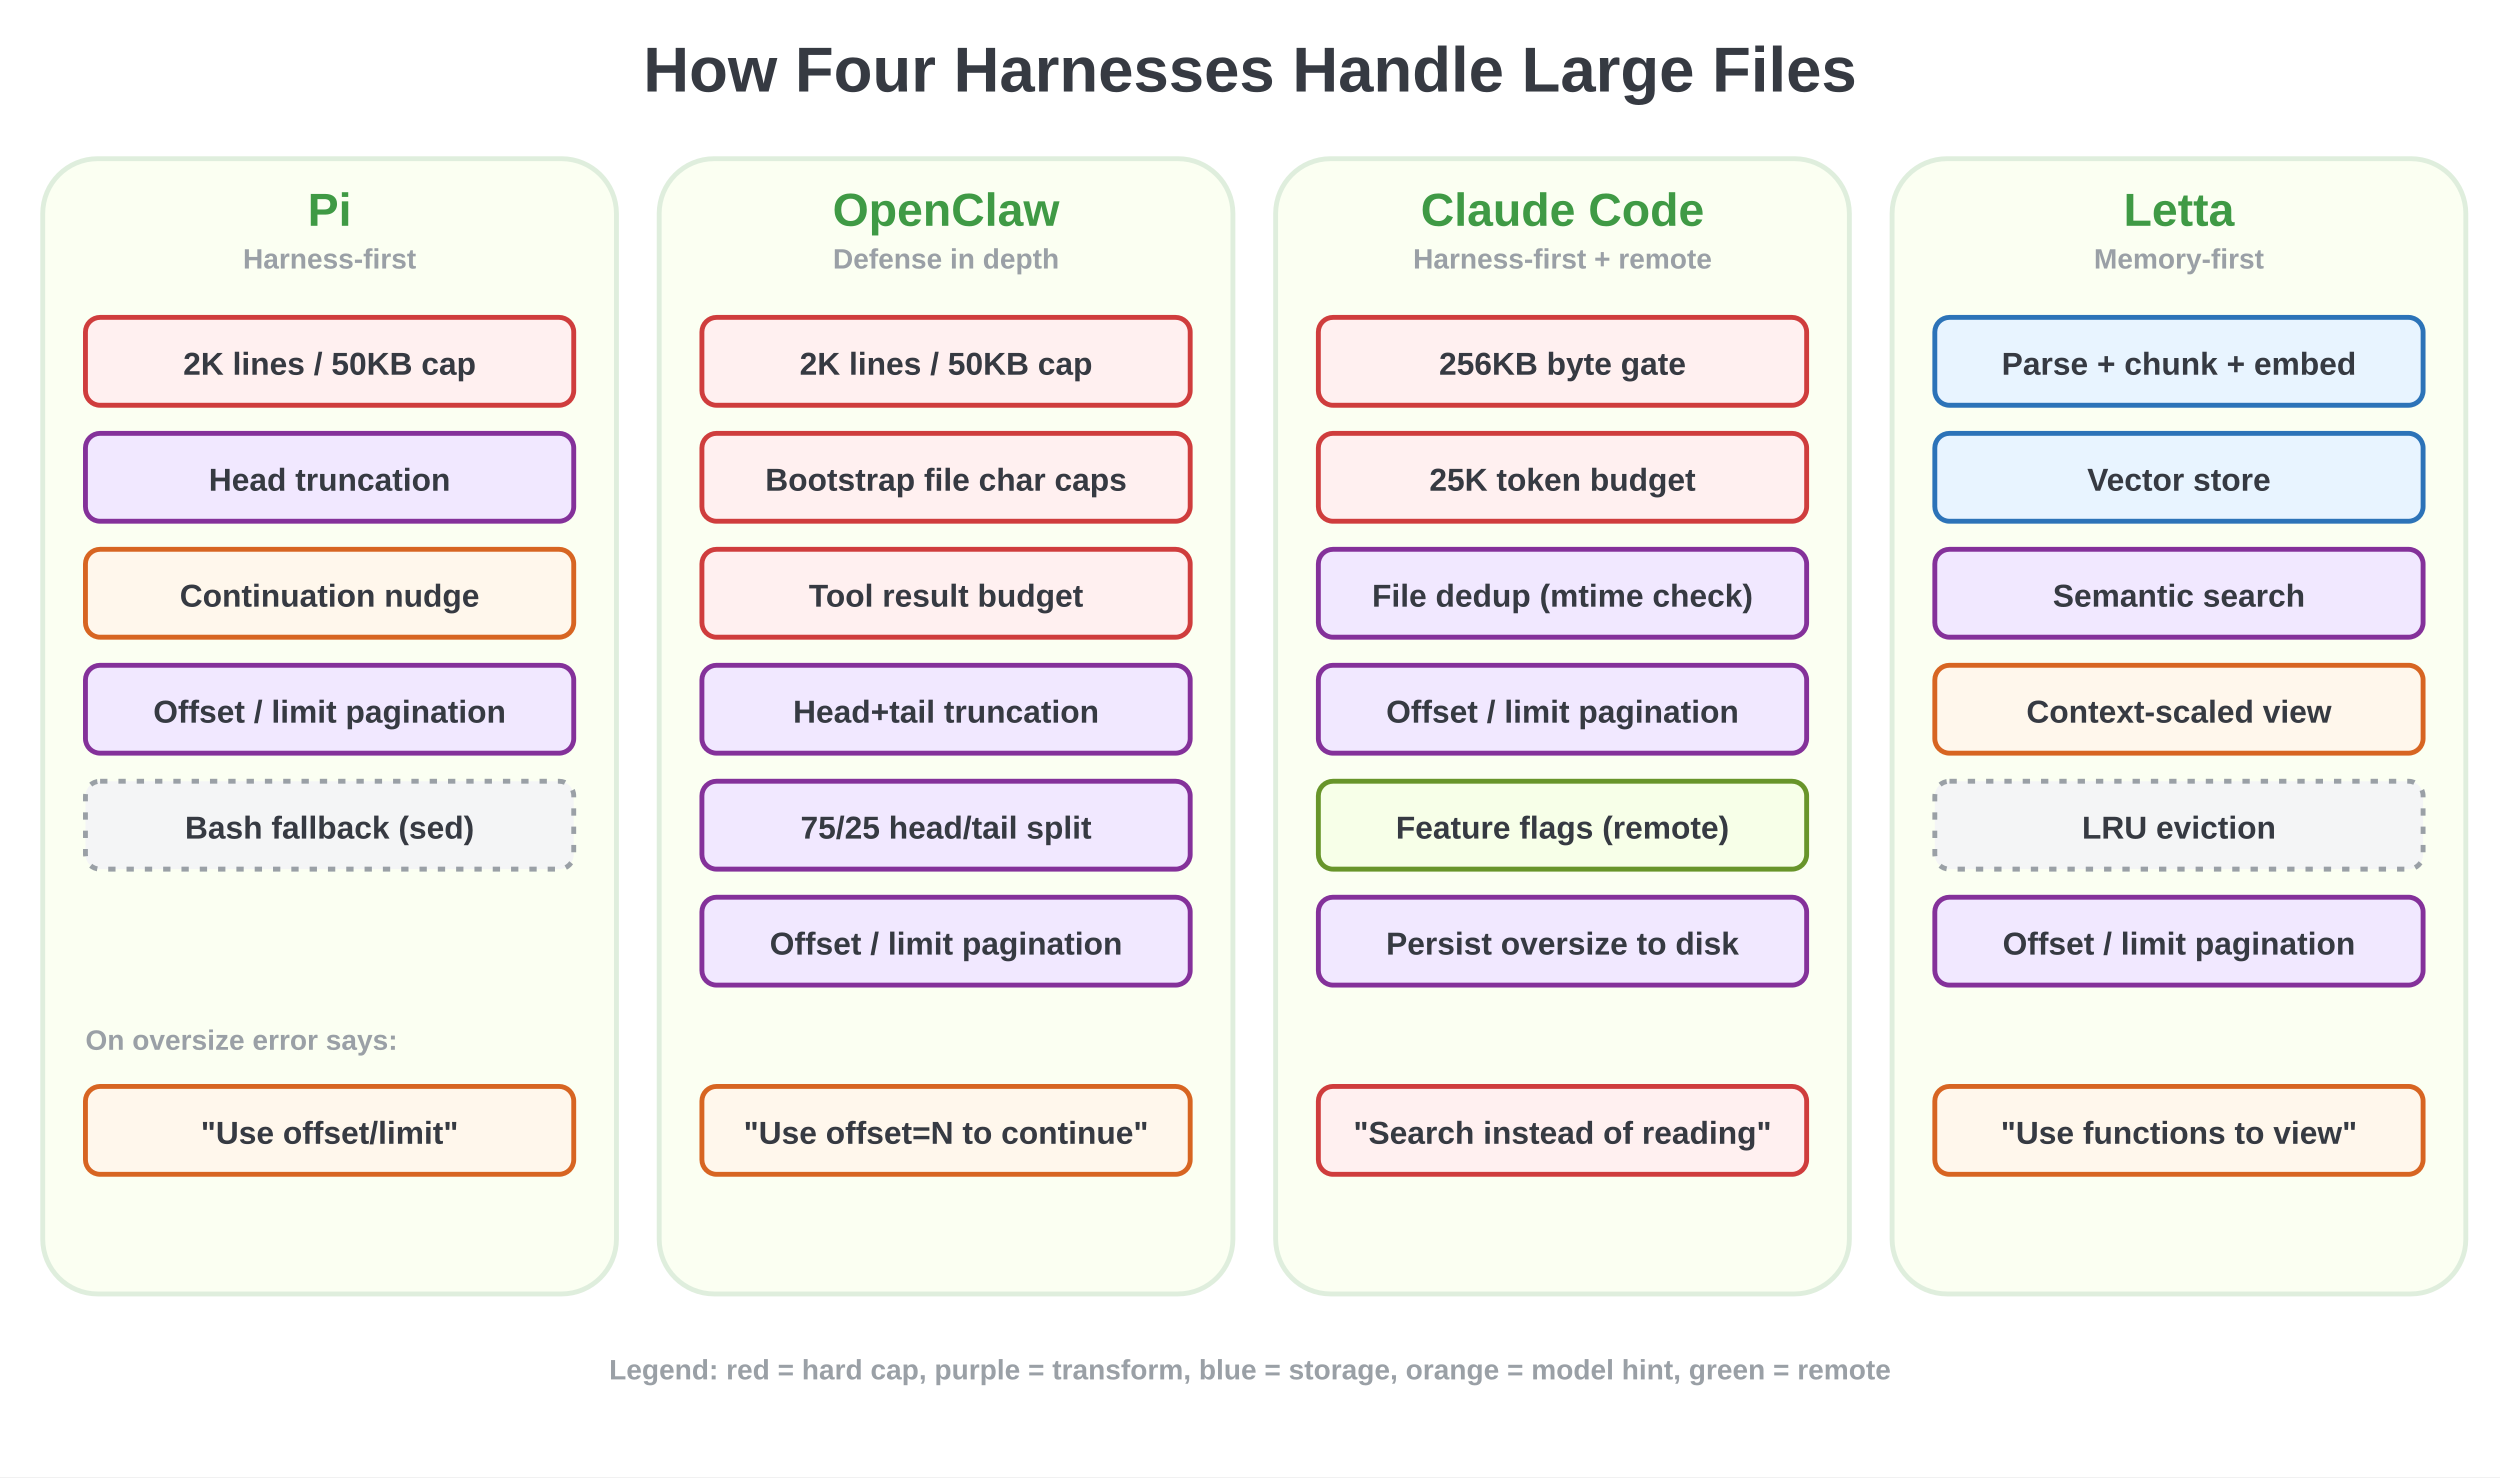
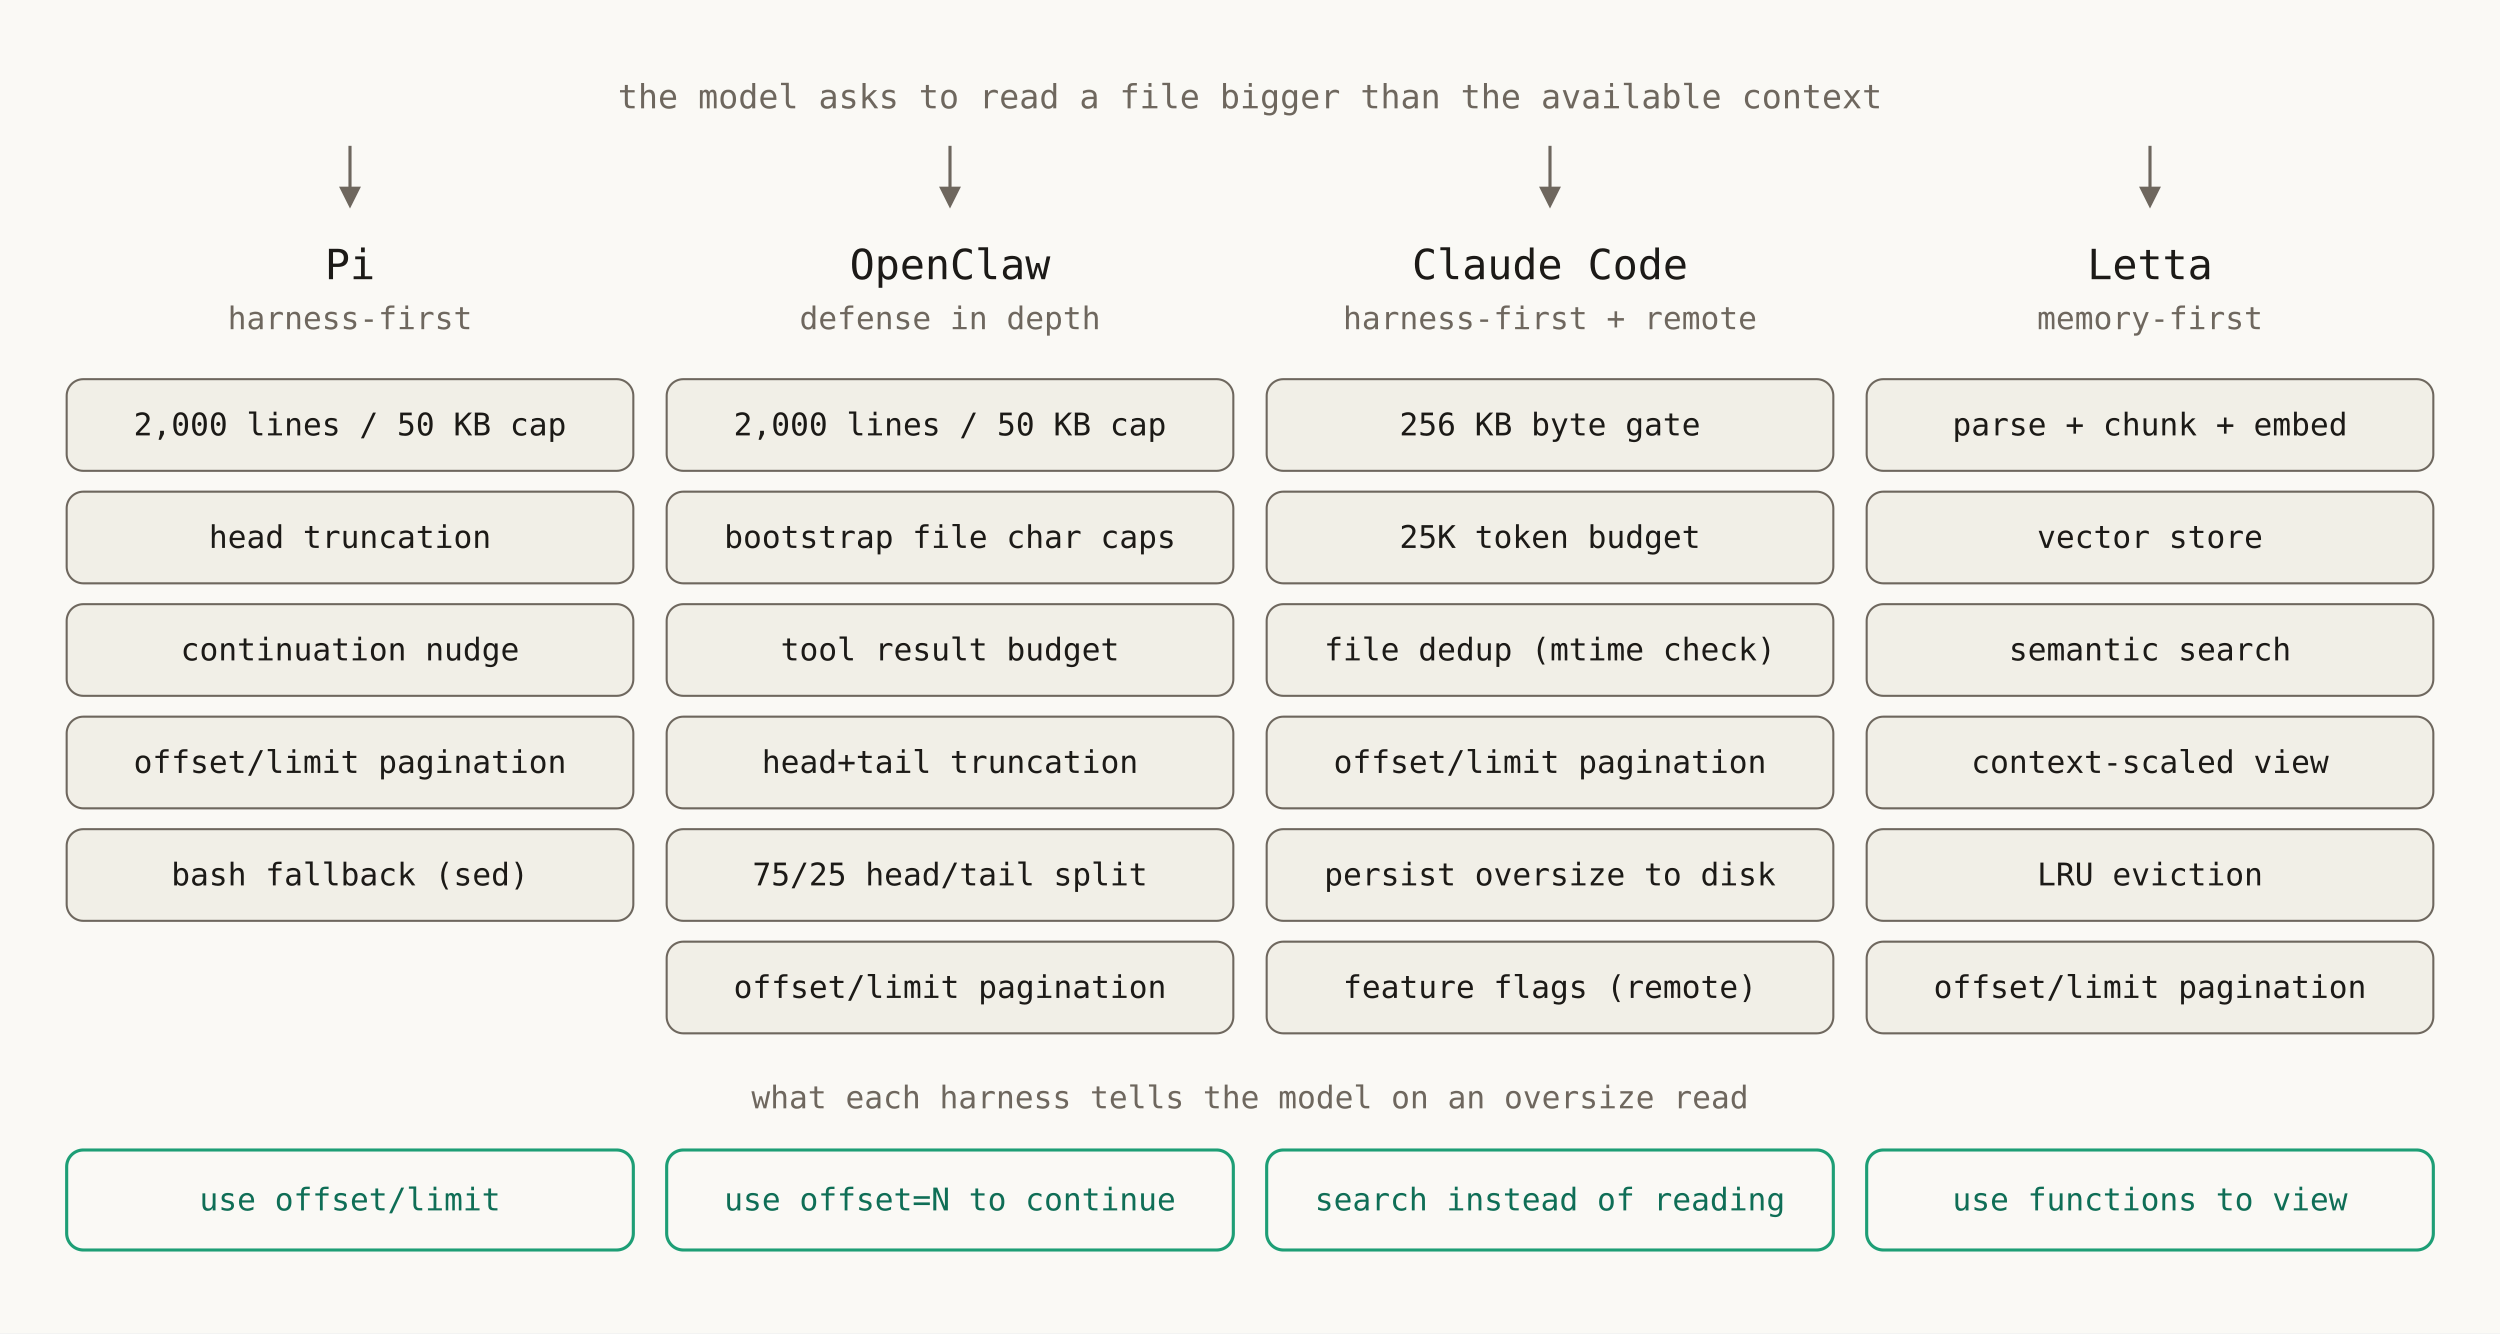
- <svg xmlns="http://www.w3.org/2000/svg" width="2048" height="1210" viewBox="0 0 2048 1210">
-   <rect width="2048" height="1210" fill="#ffffff" />
-   <style>text{font-family:Arial,Helvetica,sans-serif;fill:#363a42}.title{font-size:52px;font-weight:800}.h{font-size:38px;font-weight:800;fill:#3f9a45}.sub{font-size:23px;fill:#9aa0a6;font-weight:700}.item{font-size:26px;font-weight:700}.panel{fill:#fbfff2;stroke:#dfeedd;stroke-width:4}.red{fill:#fff0f0;stroke:#cf3d3d}.purple{fill:#f1e8ff;stroke:#84319a}.orange{fill:#fff7ec;stroke:#d76522}.blue{fill:#e8f4ff;stroke:#2c73b8}.green{fill:#f7ffe8;stroke:#68952a}.gray{fill:#f4f5f6;stroke:#9aa0a6;stroke-dasharray:6 9}</style>
-   <text x="1024" y="75" text-anchor="middle" class="title">How Four Harnesses Handle Large Files</text>
-   <g transform="translate(35,130)">
-     <rect width="470" height="930" rx="45" class="panel" />
-     <text x="235" y="55" text-anchor="middle" class="h">Pi</text>
-     <text x="235" y="90" text-anchor="middle" class="sub">Harness-first</text>
+ <svg xmlns="http://www.w3.org/2000/svg" viewBox="0 0 1200 640" font-family="Menlo, Consolas, monospace">
+   <rect width="1200" height="640" fill="#FAF9F5" />
+   <defs>
+     <marker id="arr" viewBox="0 0 10 10" refX="8" refY="5" markerWidth="7" markerHeight="7" orient="auto-start-reverse">
+       <path d="M0 0 L10 5 L0 10 z" fill="#6E675E" />
+     </marker>
+   </defs>
+   <text x="600" y="52" font-size="16" fill="#6E675E" text-anchor="middle">the model asks to read a file bigger than the available context</text>
+   <line x1="168" y1="70" x2="168" y2="98" stroke="#6E675E" stroke-width="1.5" marker-end="url(#arr)" />
+   <line x1="456" y1="70" x2="456" y2="98" stroke="#6E675E" stroke-width="1.5" marker-end="url(#arr)" />
+   <line x1="744" y1="70" x2="744" y2="98" stroke="#6E675E" stroke-width="1.5" marker-end="url(#arr)" />
+   <line x1="1032" y1="70" x2="1032" y2="98" stroke="#6E675E" stroke-width="1.5" marker-end="url(#arr)" />
+   <g>
+     <text x="168" y="134" font-size="20" fill="#1C1A17" text-anchor="middle">Pi</text>
+     <text x="168" y="158" font-size="15" fill="#6E675E" text-anchor="middle">harness-first</text>
+     <rect x="32" y="182" width="272" height="44" rx="8" fill="#F1EFE7" stroke="#6E675E" stroke-width="1" />
+     <text x="168" y="209" font-size="15" fill="#1C1A17" text-anchor="middle">2,000 lines / 50 KB cap</text>
+     <rect x="32" y="236" width="272" height="44" rx="8" fill="#F1EFE7" stroke="#6E675E" stroke-width="1" />
+     <text x="168" y="263" font-size="15" fill="#1C1A17" text-anchor="middle">head truncation</text>
+     <rect x="32" y="290" width="272" height="44" rx="8" fill="#F1EFE7" stroke="#6E675E" stroke-width="1" />
+     <text x="168" y="317" font-size="15" fill="#1C1A17" text-anchor="middle">continuation nudge</text>
+     <rect x="32" y="344" width="272" height="44" rx="8" fill="#F1EFE7" stroke="#6E675E" stroke-width="1" />
+     <text x="168" y="371" font-size="15" fill="#1C1A17" text-anchor="middle">offset/limit pagination</text>
+     <rect x="32" y="398" width="272" height="44" rx="8" fill="#F1EFE7" stroke="#6E675E" stroke-width="1" />
+     <text x="168" y="425" font-size="15" fill="#1C1A17" text-anchor="middle">bash fallback (sed)</text>
  </g>
-   <g transform="translate(540,130)">
-     <rect width="470" height="930" rx="45" class="panel" />
-     <text x="235" y="55" text-anchor="middle" class="h">OpenClaw</text>
-     <text x="235" y="90" text-anchor="middle" class="sub">Defense in depth</text>
+   <g>
+     <text x="456" y="134" font-size="20" fill="#1C1A17" text-anchor="middle">OpenClaw</text>
+     <text x="456" y="158" font-size="15" fill="#6E675E" text-anchor="middle">defense in depth</text>
+     <rect x="320" y="182" width="272" height="44" rx="8" fill="#F1EFE7" stroke="#6E675E" stroke-width="1" />
+     <text x="456" y="209" font-size="15" fill="#1C1A17" text-anchor="middle">2,000 lines / 50 KB cap</text>
+     <rect x="320" y="236" width="272" height="44" rx="8" fill="#F1EFE7" stroke="#6E675E" stroke-width="1" />
+     <text x="456" y="263" font-size="15" fill="#1C1A17" text-anchor="middle">bootstrap file char caps</text>
+     <rect x="320" y="290" width="272" height="44" rx="8" fill="#F1EFE7" stroke="#6E675E" stroke-width="1" />
+     <text x="456" y="317" font-size="15" fill="#1C1A17" text-anchor="middle">tool result budget</text>
+     <rect x="320" y="344" width="272" height="44" rx="8" fill="#F1EFE7" stroke="#6E675E" stroke-width="1" />
+     <text x="456" y="371" font-size="15" fill="#1C1A17" text-anchor="middle">head+tail truncation</text>
+     <rect x="320" y="398" width="272" height="44" rx="8" fill="#F1EFE7" stroke="#6E675E" stroke-width="1" />
+     <text x="456" y="425" font-size="15" fill="#1C1A17" text-anchor="middle">75/25 head/tail split</text>
+     <rect x="320" y="452" width="272" height="44" rx="8" fill="#F1EFE7" stroke="#6E675E" stroke-width="1" />
+     <text x="456" y="479" font-size="15" fill="#1C1A17" text-anchor="middle">offset/limit pagination</text>
  </g>
-   <g transform="translate(1045,130)">
-     <rect width="470" height="930" rx="45" class="panel" />
-     <text x="235" y="55" text-anchor="middle" class="h">Claude Code</text>
-     <text x="235" y="90" text-anchor="middle" class="sub">Harness-first + remote</text>
+   <g>
+     <text x="744" y="134" font-size="20" fill="#1C1A17" text-anchor="middle">Claude Code</text>
+     <text x="744" y="158" font-size="15" fill="#6E675E" text-anchor="middle">harness-first + remote</text>
+     <rect x="608" y="182" width="272" height="44" rx="8" fill="#F1EFE7" stroke="#6E675E" stroke-width="1" />
+     <text x="744" y="209" font-size="15" fill="#1C1A17" text-anchor="middle">256 KB byte gate</text>
+     <rect x="608" y="236" width="272" height="44" rx="8" fill="#F1EFE7" stroke="#6E675E" stroke-width="1" />
+     <text x="744" y="263" font-size="15" fill="#1C1A17" text-anchor="middle">25K token budget</text>
+     <rect x="608" y="290" width="272" height="44" rx="8" fill="#F1EFE7" stroke="#6E675E" stroke-width="1" />
+     <text x="744" y="317" font-size="15" fill="#1C1A17" text-anchor="middle">file dedup (mtime check)</text>
+     <rect x="608" y="344" width="272" height="44" rx="8" fill="#F1EFE7" stroke="#6E675E" stroke-width="1" />
+     <text x="744" y="371" font-size="15" fill="#1C1A17" text-anchor="middle">offset/limit pagination</text>
+     <rect x="608" y="398" width="272" height="44" rx="8" fill="#F1EFE7" stroke="#6E675E" stroke-width="1" />
+     <text x="744" y="425" font-size="15" fill="#1C1A17" text-anchor="middle">persist oversize to disk</text>
+     <rect x="608" y="452" width="272" height="44" rx="8" fill="#F1EFE7" stroke="#6E675E" stroke-width="1" />
+     <text x="744" y="479" font-size="15" fill="#1C1A17" text-anchor="middle">feature flags (remote)</text>
  </g>
-   <g transform="translate(1550,130)">
-     <rect width="470" height="930" rx="45" class="panel" />
-     <text x="235" y="55" text-anchor="middle" class="h">Letta</text>
-     <text x="235" y="90" text-anchor="middle" class="sub">Memory-first</text>
+   <g>
+     <text x="1032" y="134" font-size="20" fill="#1C1A17" text-anchor="middle">Letta</text>
+     <text x="1032" y="158" font-size="15" fill="#6E675E" text-anchor="middle">memory-first</text>
+     <rect x="896" y="182" width="272" height="44" rx="8" fill="#F1EFE7" stroke="#6E675E" stroke-width="1" />
+     <text x="1032" y="209" font-size="15" fill="#1C1A17" text-anchor="middle">parse + chunk + embed</text>
+     <rect x="896" y="236" width="272" height="44" rx="8" fill="#F1EFE7" stroke="#6E675E" stroke-width="1" />
+     <text x="1032" y="263" font-size="15" fill="#1C1A17" text-anchor="middle">vector store</text>
+     <rect x="896" y="290" width="272" height="44" rx="8" fill="#F1EFE7" stroke="#6E675E" stroke-width="1" />
+     <text x="1032" y="317" font-size="15" fill="#1C1A17" text-anchor="middle">semantic search</text>
+     <rect x="896" y="344" width="272" height="44" rx="8" fill="#F1EFE7" stroke="#6E675E" stroke-width="1" />
+     <text x="1032" y="371" font-size="15" fill="#1C1A17" text-anchor="middle">context-scaled view</text>
+     <rect x="896" y="398" width="272" height="44" rx="8" fill="#F1EFE7" stroke="#6E675E" stroke-width="1" />
+     <text x="1032" y="425" font-size="15" fill="#1C1A17" text-anchor="middle">LRU eviction</text>
+     <rect x="896" y="452" width="272" height="44" rx="8" fill="#F1EFE7" stroke="#6E675E" stroke-width="1" />
+     <text x="1032" y="479" font-size="15" fill="#1C1A17" text-anchor="middle">offset/limit pagination</text>
  </g>
-   <g transform="translate(70,260)">
-     <rect width="400" height="72" rx="12" class="red" stroke-width="4" />
-     <text x="200" y="47" text-anchor="middle" class="item" fill="#cf3d3d">2K lines / 50KB cap</text>
-     <rect y="95" width="400" height="72" rx="12" class="purple" stroke-width="4" />
-     <text x="200" y="142" text-anchor="middle" class="item" fill="#84319a">Head truncation</text>
-     <rect y="190" width="400" height="72" rx="12" class="orange" stroke-width="4" />
-     <text x="200" y="237" text-anchor="middle" class="item" fill="#d76522">Continuation nudge</text>
-     <rect y="285" width="400" height="72" rx="12" class="purple" stroke-width="4" />
-     <text x="200" y="332" text-anchor="middle" class="item" fill="#84319a">Offset / limit pagination</text>
-     <rect y="380" width="400" height="72" rx="12" class="gray" stroke-width="4" />
-     <text x="200" y="427" text-anchor="middle" class="item" fill="#8a8f96">Bash fallback (sed)</text>
-     <text x="0" y="600" class="sub">On oversize error says:</text>
-     <rect y="630" width="400" height="72" rx="12" class="orange" stroke-width="4" />
-     <text x="200" y="677" text-anchor="middle" class="item" fill="#d76522">"Use offset/limit"</text>
-   </g>
-   <g transform="translate(575,260)">
-     <rect width="400" height="72" rx="12" class="red" stroke-width="4" />
-     <text x="200" y="47" text-anchor="middle" class="item" fill="#cf3d3d">2K lines / 50KB cap</text>
-     <rect y="95" width="400" height="72" rx="12" class="red" stroke-width="4" />
-     <text x="200" y="142" text-anchor="middle" class="item" fill="#cf3d3d">Bootstrap file char caps</text>
-     <rect y="190" width="400" height="72" rx="12" class="red" stroke-width="4" />
-     <text x="200" y="237" text-anchor="middle" class="item" fill="#cf3d3d">Tool result budget</text>
-     <rect y="285" width="400" height="72" rx="12" class="purple" stroke-width="4" />
-     <text x="200" y="332" text-anchor="middle" class="item" fill="#84319a">Head+tail truncation</text>
-     <rect y="380" width="400" height="72" rx="12" class="purple" stroke-width="4" />
-     <text x="200" y="427" text-anchor="middle" class="item" fill="#84319a">75/25 head/tail split</text>
-     <rect y="475" width="400" height="72" rx="12" class="purple" stroke-width="4" />
-     <text x="200" y="522" text-anchor="middle" class="item" fill="#84319a">Offset / limit pagination</text>
-     <rect y="630" width="400" height="72" rx="12" class="orange" stroke-width="4" />
-     <text x="200" y="677" text-anchor="middle" class="item" fill="#d76522">"Use offset=N to continue"</text>
-   </g>
-   <g transform="translate(1080,260)">
-     <rect width="400" height="72" rx="12" class="red" stroke-width="4" />
-     <text x="200" y="47" text-anchor="middle" class="item" fill="#cf3d3d">256KB byte gate</text>
-     <rect y="95" width="400" height="72" rx="12" class="red" stroke-width="4" />
-     <text x="200" y="142" text-anchor="middle" class="item" fill="#cf3d3d">25K token budget</text>
-     <rect y="190" width="400" height="72" rx="12" class="purple" stroke-width="4" />
-     <text x="200" y="237" text-anchor="middle" class="item" fill="#84319a">File dedup (mtime check)</text>
-     <rect y="285" width="400" height="72" rx="12" class="purple" stroke-width="4" />
-     <text x="200" y="332" text-anchor="middle" class="item" fill="#84319a">Offset / limit pagination</text>
-     <rect y="380" width="400" height="72" rx="12" class="green" stroke-width="4" />
-     <text x="200" y="427" text-anchor="middle" class="item" fill="#68952a">Feature flags (remote)</text>
-     <rect y="475" width="400" height="72" rx="12" class="purple" stroke-width="4" />
-     <text x="200" y="522" text-anchor="middle" class="item" fill="#84319a">Persist oversize to disk</text>
-     <rect y="630" width="400" height="72" rx="12" class="red" stroke-width="4" />
-     <text x="200" y="677" text-anchor="middle" class="item" fill="#cf3d3d">"Search instead of reading"</text>
-   </g>
-   <g transform="translate(1585,260)">
-     <rect width="400" height="72" rx="12" class="blue" stroke-width="4" />
-     <text x="200" y="47" text-anchor="middle" class="item" fill="#2c73b8">Parse + chunk + embed</text>
-     <rect y="95" width="400" height="72" rx="12" class="blue" stroke-width="4" />
-     <text x="200" y="142" text-anchor="middle" class="item" fill="#2c73b8">Vector store</text>
-     <rect y="190" width="400" height="72" rx="12" class="purple" stroke-width="4" />
-     <text x="200" y="237" text-anchor="middle" class="item" fill="#84319a">Semantic search</text>
-     <rect y="285" width="400" height="72" rx="12" class="orange" stroke-width="4" />
-     <text x="200" y="332" text-anchor="middle" class="item" fill="#d76522">Context-scaled view</text>
-     <rect y="380" width="400" height="72" rx="12" class="gray" stroke-width="4" />
-     <text x="200" y="427" text-anchor="middle" class="item" fill="#8a8f96">LRU eviction</text>
-     <rect y="475" width="400" height="72" rx="12" class="purple" stroke-width="4" />
-     <text x="200" y="522" text-anchor="middle" class="item" fill="#84319a">Offset / limit pagination</text>
-     <rect y="630" width="400" height="72" rx="12" class="orange" stroke-width="4" />
-     <text x="200" y="677" text-anchor="middle" class="item" fill="#d76522">"Use functions to view"</text>
-   </g>
-   <text x="1024" y="1130" text-anchor="middle" class="sub">Legend: red = hard cap, purple = transform, blue = storage, orange = model hint, green = remote</text>
+   <text x="600" y="532" font-size="15" fill="#6E675E" text-anchor="middle">what each harness tells the model on an oversize read</text>
+   <rect x="32" y="552" width="272" height="48" rx="8" fill="#FAF9F5" stroke="#1D9E75" stroke-width="1.5" />
+   <text x="168" y="581" font-size="15" fill="#0F6E56" text-anchor="middle">use offset/limit</text>
+   <rect x="320" y="552" width="272" height="48" rx="8" fill="#FAF9F5" stroke="#1D9E75" stroke-width="1.5" />
+   <text x="456" y="581" font-size="15" fill="#0F6E56" text-anchor="middle">use offset=N to continue</text>
+   <rect x="608" y="552" width="272" height="48" rx="8" fill="#FAF9F5" stroke="#1D9E75" stroke-width="1.5" />
+   <text x="744" y="581" font-size="15" fill="#0F6E56" text-anchor="middle">search instead of reading</text>
+   <rect x="896" y="552" width="272" height="48" rx="8" fill="#FAF9F5" stroke="#1D9E75" stroke-width="1.5" />
+   <text x="1032" y="581" font-size="15" fill="#0F6E56" text-anchor="middle">use functions to view</text>
</svg>
